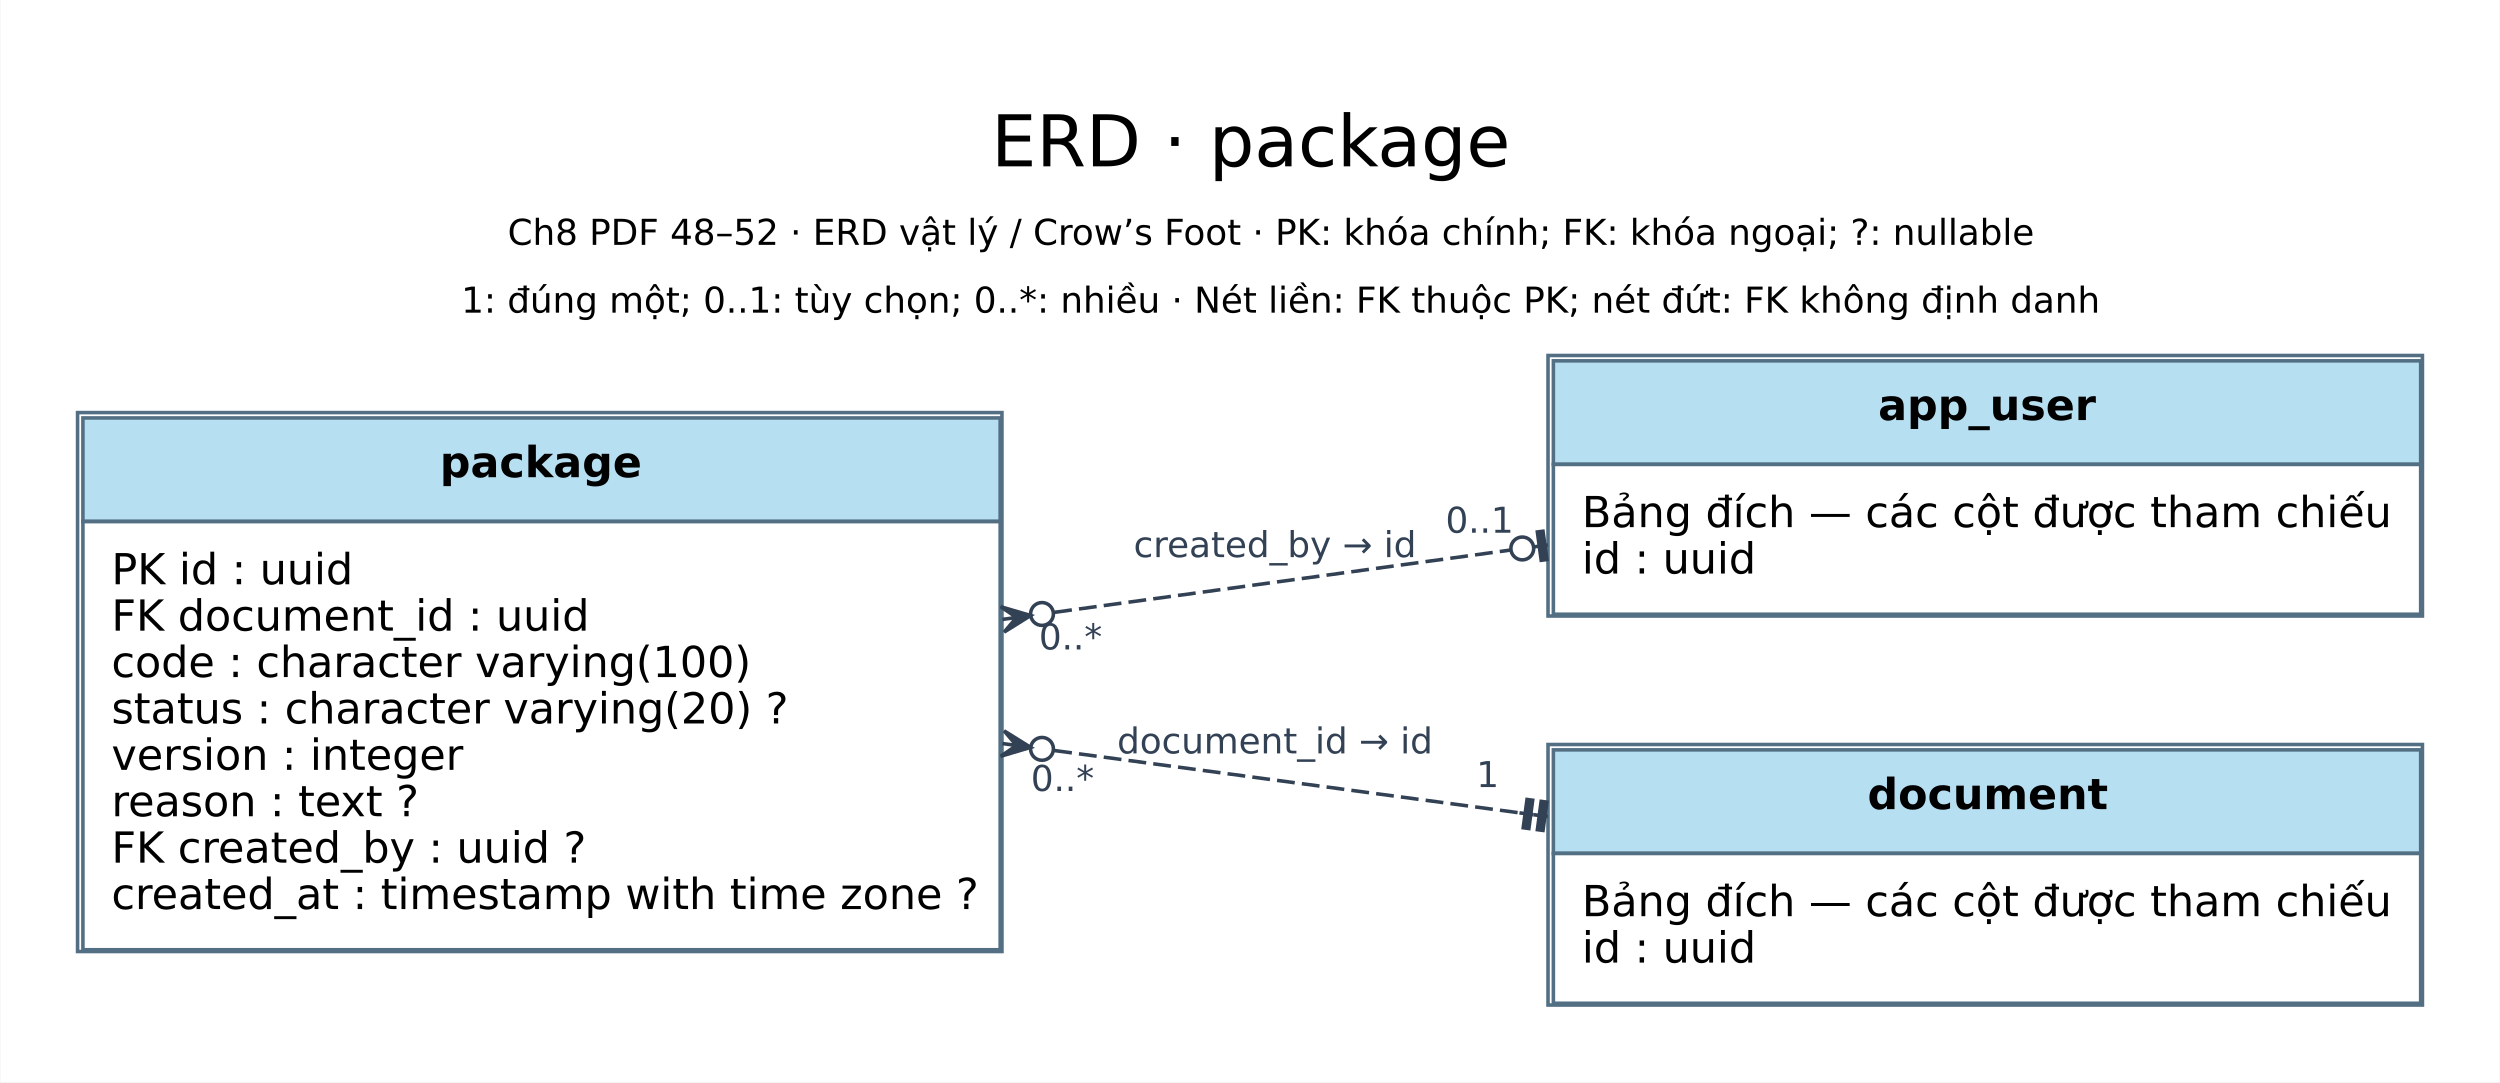
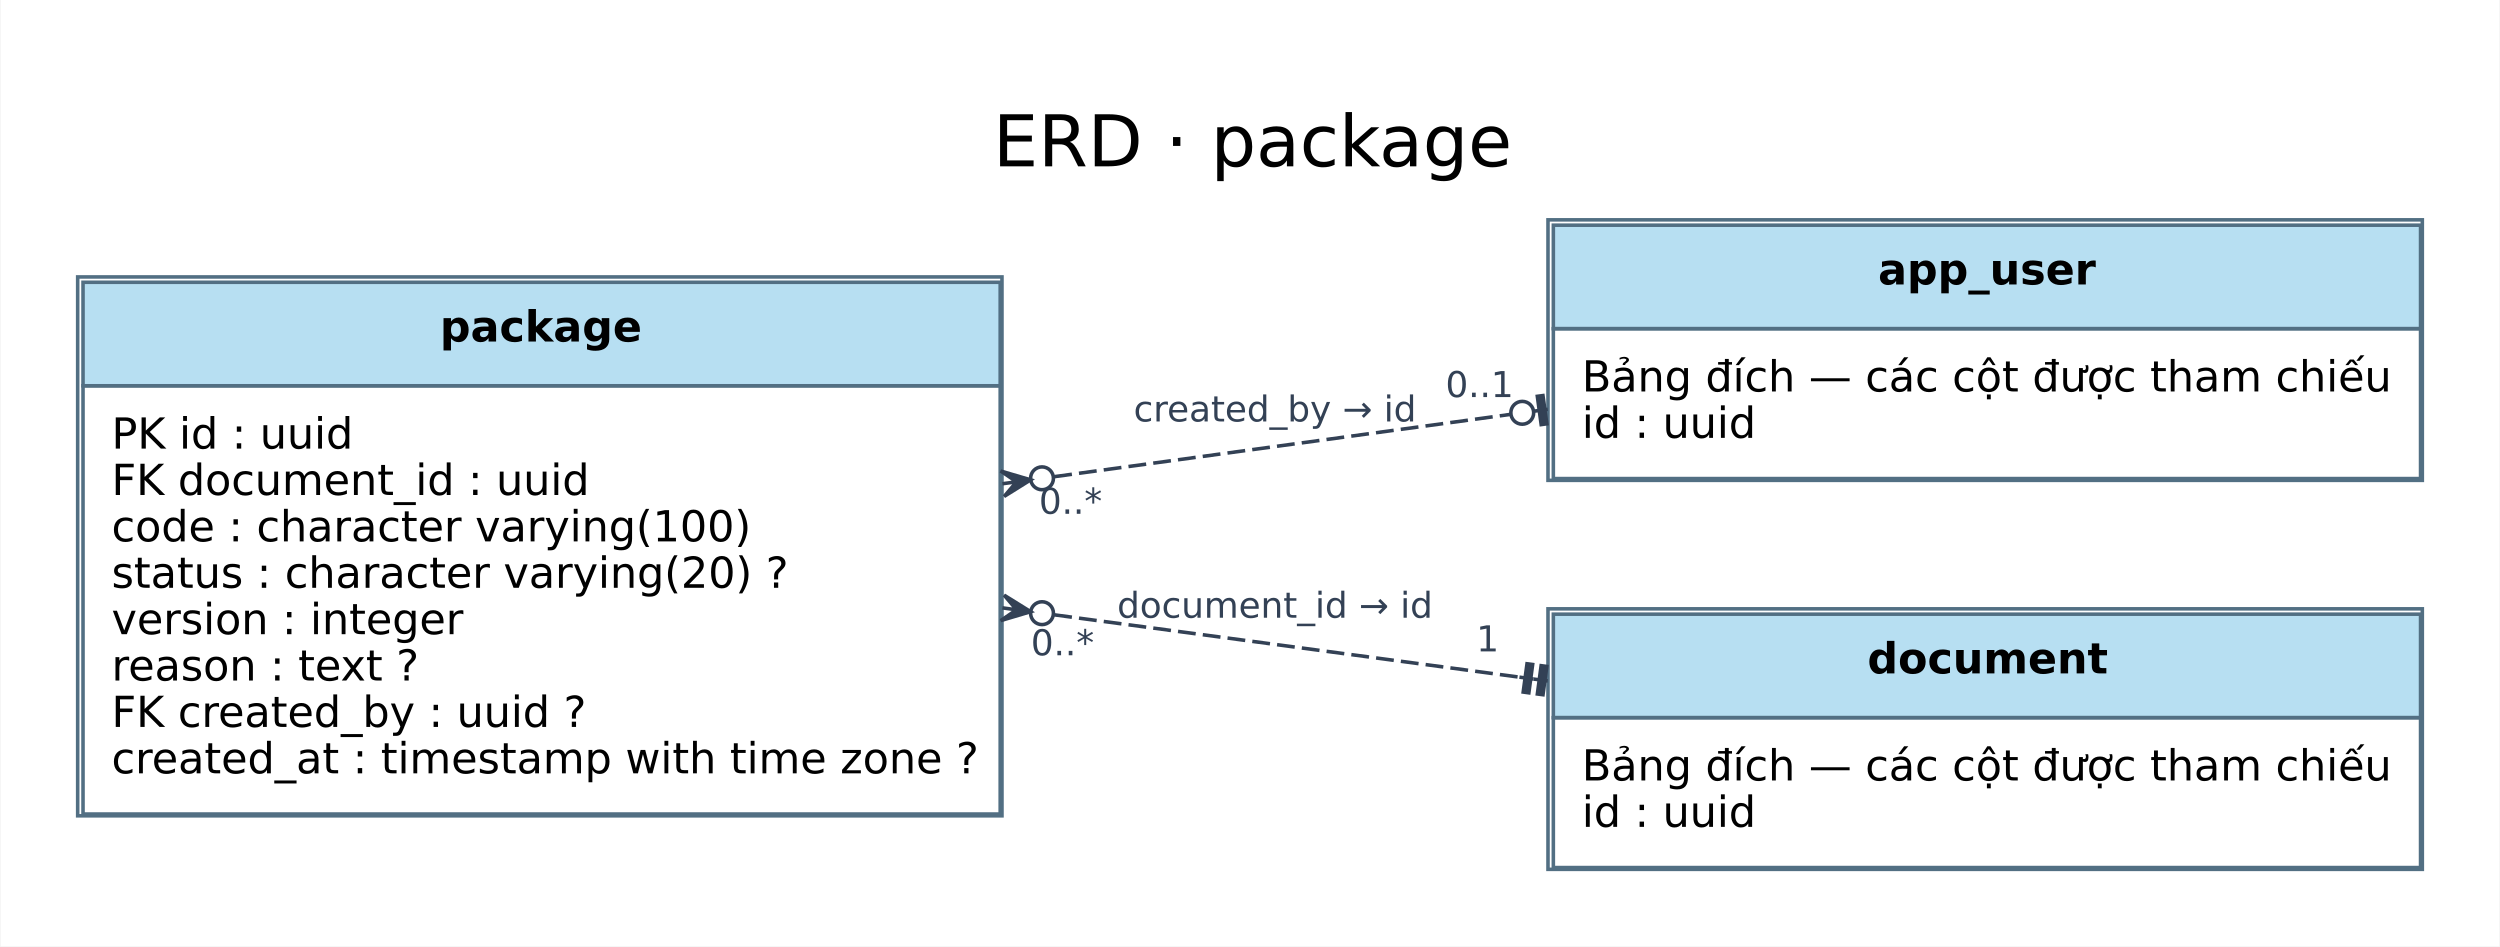
- <svg xmlns="http://www.w3.org/2000/svg" width="700pt" height="303pt" viewBox="0.00 0.00 700.20 303.20">
-   <g id="graph0" class="graph" transform="scale(1 1) rotate(0) translate(21.6 281.6)">
-     <polygon fill="white" stroke="transparent" points="-21.6,21.6 -21.6,-281.6 678.6,-281.6 678.6,21.6 -21.6,21.6" />
-     <text text-anchor="start" x="256" y="-235" font-family="DejaVu Sans" font-size="20.00">ERD · package</text>
-     <text text-anchor="start" x="120.5" y="-213" font-family="DejaVu Sans" font-size="10.00">Ch8 PDF 48–52 · ERD vật lý / Crow’s Foot · PK: khóa chính; FK: khóa ngoại; ?: nullable</text>
-     <text text-anchor="start" x="107.5" y="-194" font-family="DejaVu Sans" font-size="10.00">1: đúng một; 0..1: tùy chọn; 0..*: nhiều · Nét liền: FK thuộc PK; nét đứt: FK không định danh</text>
+ <svg xmlns="http://www.w3.org/2000/svg" width="700pt" height="265pt" viewBox="0.00 0.00 700.20 265.20">
+   <g id="graph0" class="graph" transform="scale(1 1) rotate(0) translate(21.6 243.6)">
+     <polygon fill="white" stroke="transparent" points="-21.6,21.6 -21.6,-243.6 678.6,-243.6 678.6,21.6 -21.6,21.6" />
+     <text text-anchor="start" x="256.5" y="-197" font-family="DejaVu Sans" font-size="20.00">ERD · package</text>
    <g id="node1" class="node">
      <polygon fill="#b7dff2" stroke="transparent" points="1.5,-135.5 1.5,-164.5 258.5,-164.5 258.5,-135.5 1.5,-135.5" />
      <polygon fill="none" stroke="#526f83" points="1.5,-135.5 1.5,-164.5 258.5,-164.5 258.5,-135.5 1.5,-135.5" />
      <text text-anchor="start" x="101.5" y="-147.9" font-family="DejaVu Sans" font-weight="bold" font-size="12.00">package</text>
      <polygon fill="none" stroke="#526f83" points="1.5,-15.5 1.5,-135.5 258.5,-135.5 258.5,-15.5 1.5,-15.5" />
      <text text-anchor="start" x="9.5" y="-117.9" font-family="DejaVu Sans" font-size="12.00">PK id : uuid</text>
      <text text-anchor="start" x="9.5" y="-104.9" font-family="DejaVu Sans" font-size="12.00">FK document_id : uuid</text>
      <text text-anchor="start" x="9.5" y="-91.9" font-family="DejaVu Sans" font-size="12.00">code : character varying(100)</text>
      <text text-anchor="start" x="9.5" y="-78.9" font-family="DejaVu Sans" font-size="12.00">status : character varying(20) ?</text>
      <text text-anchor="start" x="9.5" y="-65.9" font-family="DejaVu Sans" font-size="12.00">version : integer</text>
      <text text-anchor="start" x="9.5" y="-52.9" font-family="DejaVu Sans" font-size="12.00">reason : text ?</text>
      <text text-anchor="start" x="9.5" y="-39.9" font-family="DejaVu Sans" font-size="12.00">FK created_by : uuid ?</text>
      <text text-anchor="start" x="9.5" y="-26.9" font-family="DejaVu Sans" font-size="12.00">created_at : timestamp with time zone ?</text>
      <polygon fill="none" stroke="#526f83" points="0,-15 0,-166 259,-166 259,-15 0,-15" />
    </g>
    <g id="node2" class="node">
      <polygon fill="#b7dff2" stroke="transparent" points="413.5,-151.5 413.5,-180.5 656.5,-180.5 656.5,-151.5 413.5,-151.5" />
      <polygon fill="none" stroke="#526f83" points="413.5,-151.5 413.5,-180.5 656.5,-180.5 656.5,-151.5 413.5,-151.5" />
      <text text-anchor="start" x="504.5" y="-163.9" font-family="DejaVu Sans" font-weight="bold" font-size="12.00">app_user</text>
      <polygon fill="none" stroke="#526f83" points="413.5,-109.5 413.5,-151.5 656.5,-151.5 656.5,-109.5 413.5,-109.5" />
      <text text-anchor="start" x="421.5" y="-133.9" font-family="DejaVu Sans" font-size="12.00">Bảng đích — các cột được tham chiếu</text>
      <text text-anchor="start" x="421.5" y="-120.9" font-family="DejaVu Sans" font-size="12.00">id : uuid</text>
      <polygon fill="none" stroke="#526f83" points="412,-109 412,-182 657,-182 657,-109 412,-109" />
    </g>
    <g id="edge1" class="edge">
      <path fill="none" stroke="#334155" stroke-dasharray="5,2" d="M273.64,-110.03C315.32,-115.72 360.66,-121.91 401.61,-127.5" />
      <polygon fill="#334155" stroke="#334155" points="267.05,-109.14 259.61,-104.49 263.08,-108.59 259.12,-108.05 259.12,-108.05 259.12,-108.05 263.08,-108.59 258.63,-111.62 267.05,-109.14 267.05,-109.14" />
      <ellipse fill="none" stroke="#334155" cx="270.22" cy="-109.57" rx="3.2" ry="3.2" />
      <polygon fill="#334155" stroke="#334155" points="411.68,-124.84 410.59,-132.76 409.01,-132.55 410.09,-124.62 411.68,-124.84" />
      <polyline fill="none" stroke="#334155" points="411.93,-128.91 407.96,-128.37 " />
      <ellipse fill="none" stroke="#334155" cx="404.79" cy="-127.93" rx="3.2" ry="3.2" />
      <text text-anchor="middle" x="335.5" y="-125.5" font-family="DejaVu Sans" font-size="10.00" fill="#334155">created_by → id</text>
      <text text-anchor="middle" x="392.83" y="-132.33" font-family="DejaVu Sans" font-size="10.00" fill="#334155">0..1</text>
      <text text-anchor="middle" x="278.22" y="-99.63" font-family="DejaVu Sans" font-size="10.00" fill="#334155">0..*</text>
    </g>
    <g id="node3" class="node">
      <polygon fill="#b7dff2" stroke="transparent" points="413.5,-42.5 413.5,-71.5 656.5,-71.5 656.5,-42.5 413.5,-42.5" />
      <polygon fill="none" stroke="#526f83" points="413.5,-42.5 413.5,-71.5 656.5,-71.5 656.5,-42.5 413.5,-42.5" />
      <text text-anchor="start" x="501.5" y="-54.9" font-family="DejaVu Sans" font-weight="bold" font-size="12.00">document</text>
      <polygon fill="none" stroke="#526f83" points="413.5,-0.5 413.5,-42.5 656.5,-42.5 656.5,-0.5 413.5,-0.5" />
      <text text-anchor="start" x="421.5" y="-24.9" font-family="DejaVu Sans" font-size="12.00">Bảng đích — các cột được tham chiếu</text>
      <text text-anchor="start" x="421.5" y="-11.9" font-family="DejaVu Sans" font-size="12.00">id : uuid</text>
      <polygon fill="none" stroke="#526f83" points="412,0 412,-73 657,-73 657,0 412,0" />
    </g>
    <g id="edge2" class="edge">
      <path fill="none" stroke="#334155" stroke-dasharray="5,2" d="M273.64,-71.32C316.12,-65.63 362.39,-59.43 403.95,-53.86" />
      <polygon fill="#334155" stroke="#334155" points="267.05,-72.2 258.64,-69.7 263.08,-72.73 259.12,-73.27 259.12,-73.27 259.12,-73.27 263.08,-72.73 259.6,-76.83 267.05,-72.2 267.05,-72.2" />
      <ellipse fill="none" stroke="#334155" cx="270.22" cy="-71.78" rx="3.2" ry="3.2" />
      <polygon fill="#334155" stroke="#334155" points="410.6,-48.93 411.67,-56.86 410.08,-57.07 409.02,-49.14 410.6,-48.93" />
      <polyline fill="none" stroke="#334155" points="411.93,-52.79 407.96,-53.32 " />
      <polygon fill="#334155" stroke="#334155" points="406.64,-49.46 407.7,-57.39 406.12,-57.6 405.05,-49.68 406.64,-49.46" />
      <polyline fill="none" stroke="#334155" points="407.96,-53.32 404,-53.85 " />
      <text text-anchor="middle" x="335.5" y="-70.5" font-family="DejaVu Sans" font-size="10.00" fill="#334155">document_id → id</text>
      <text text-anchor="middle" x="395.09" y="-61.07" font-family="DejaVu Sans" font-size="10.00" fill="#334155">1</text>
      <text text-anchor="middle" x="275.96" y="-59.98" font-family="DejaVu Sans" font-size="10.00" fill="#334155">0..*</text>
    </g>
  </g>
</svg>
